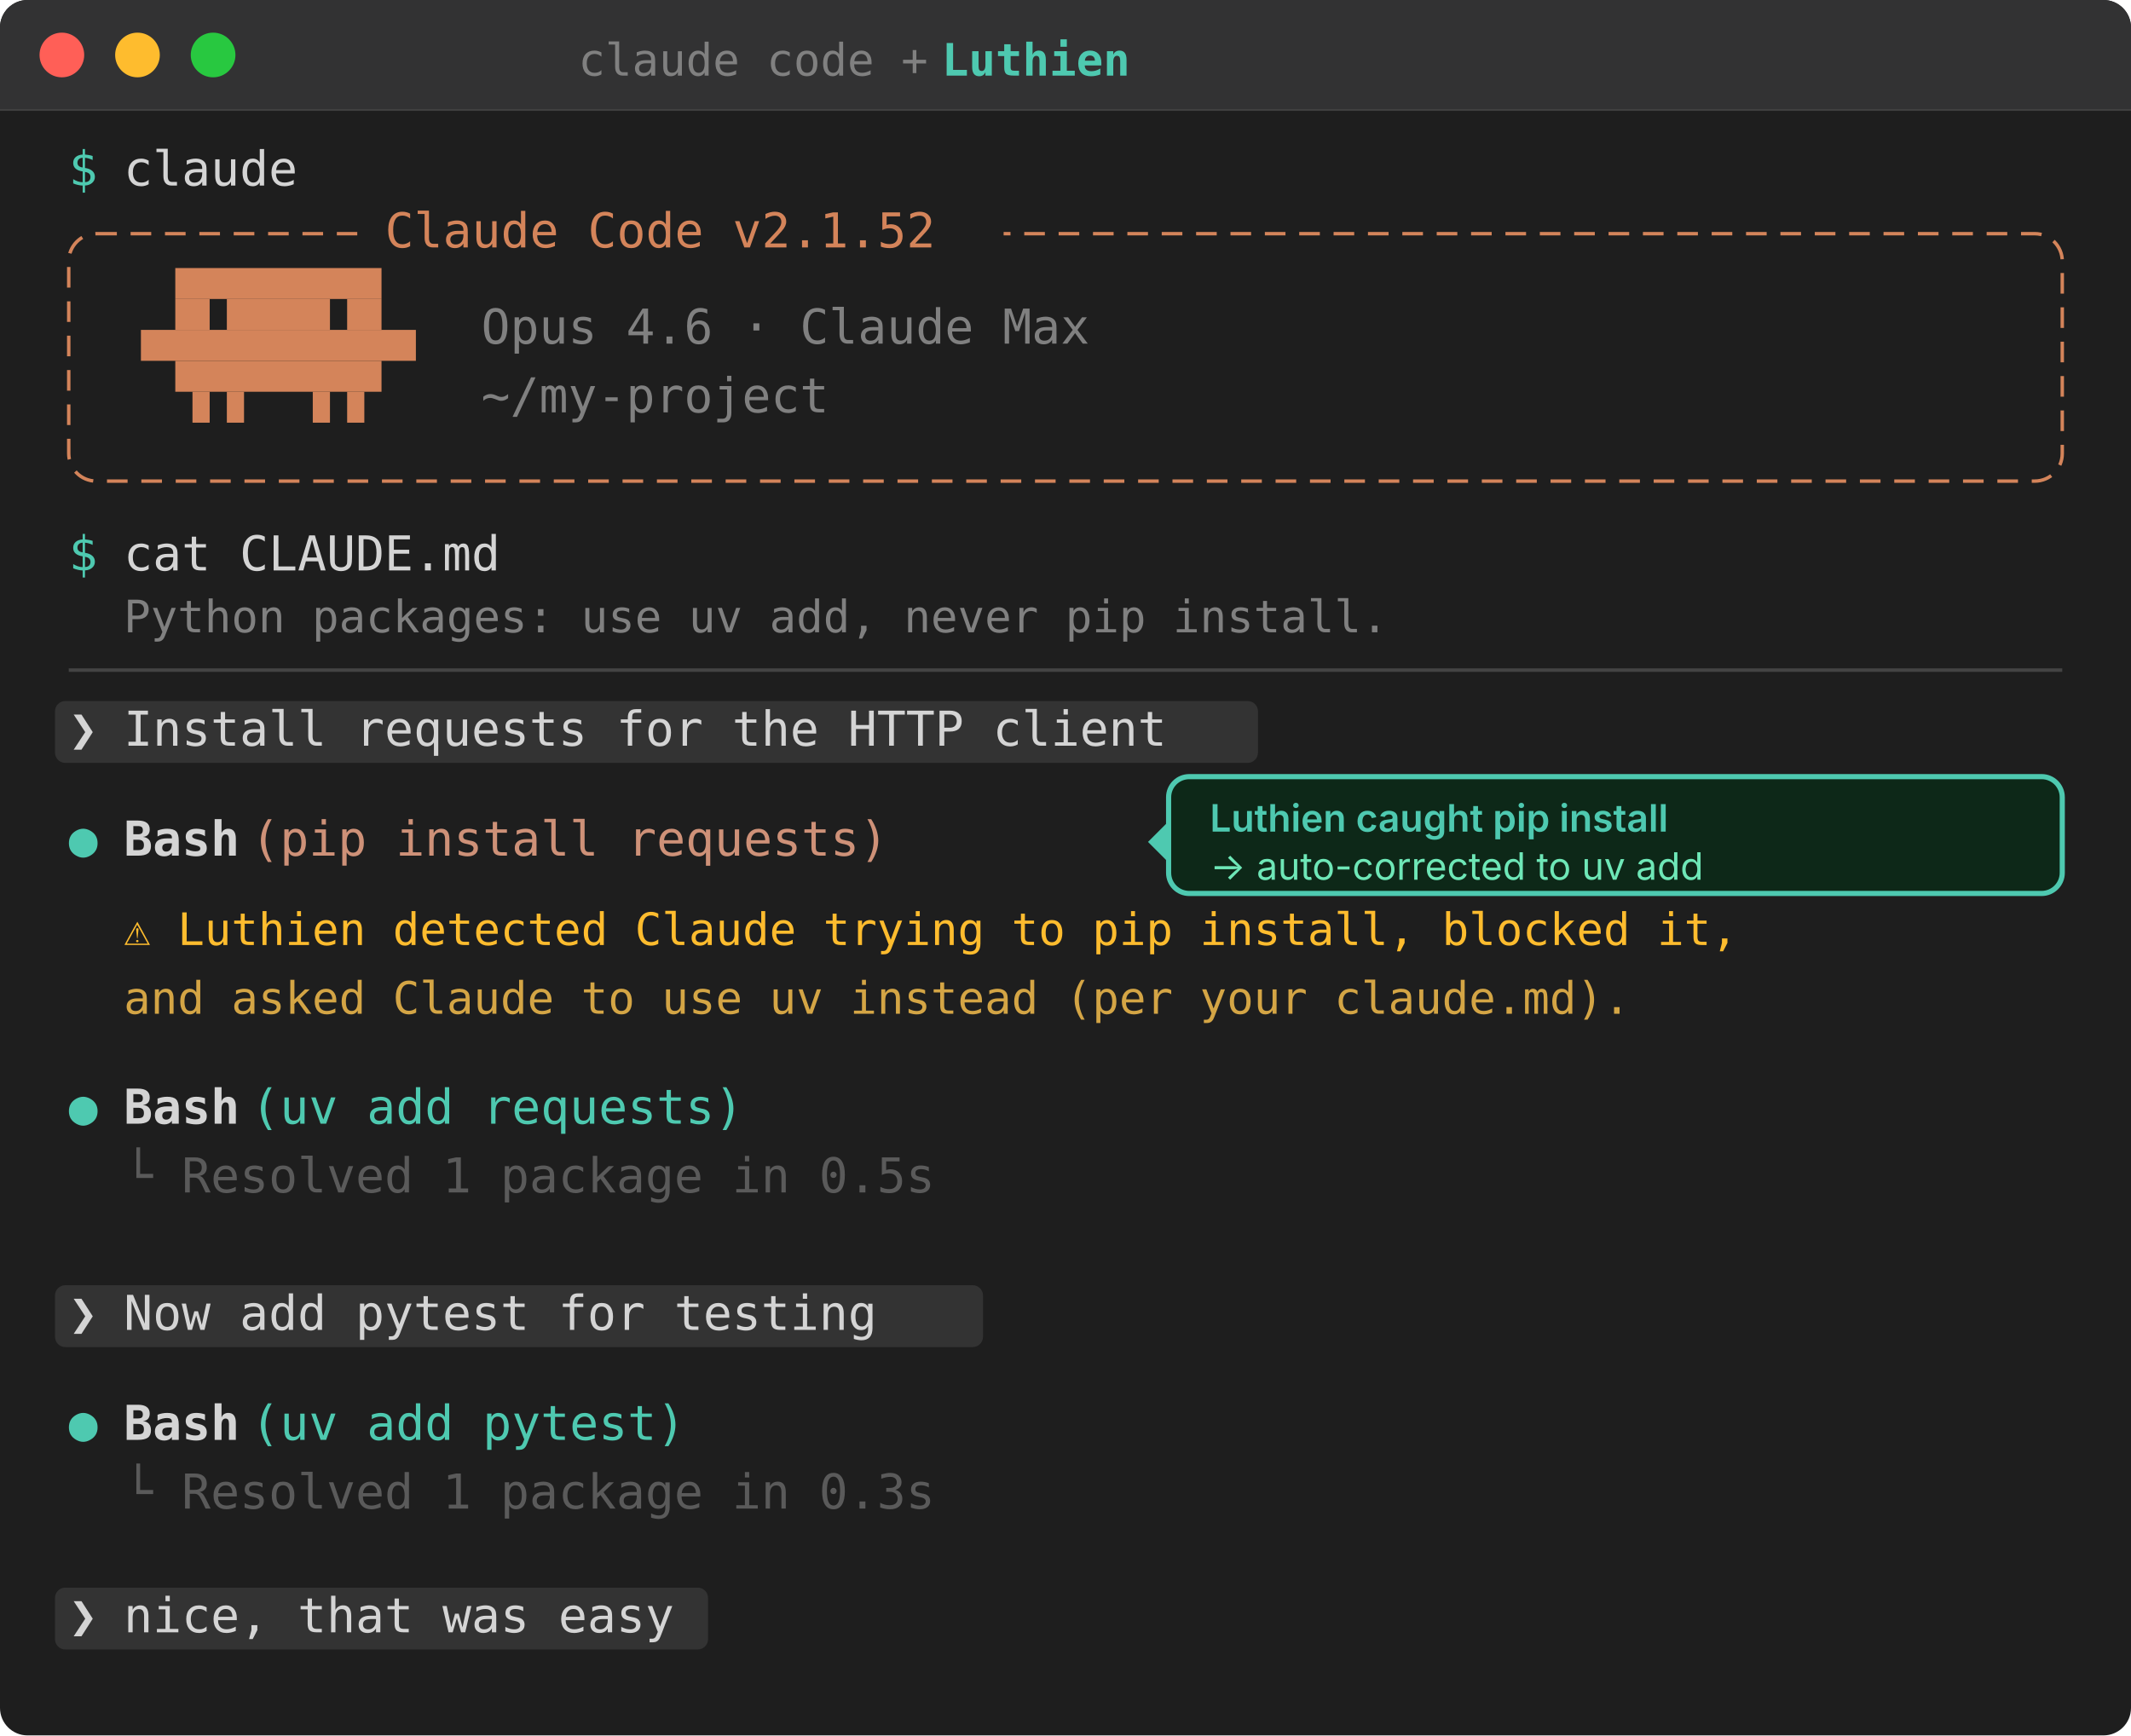
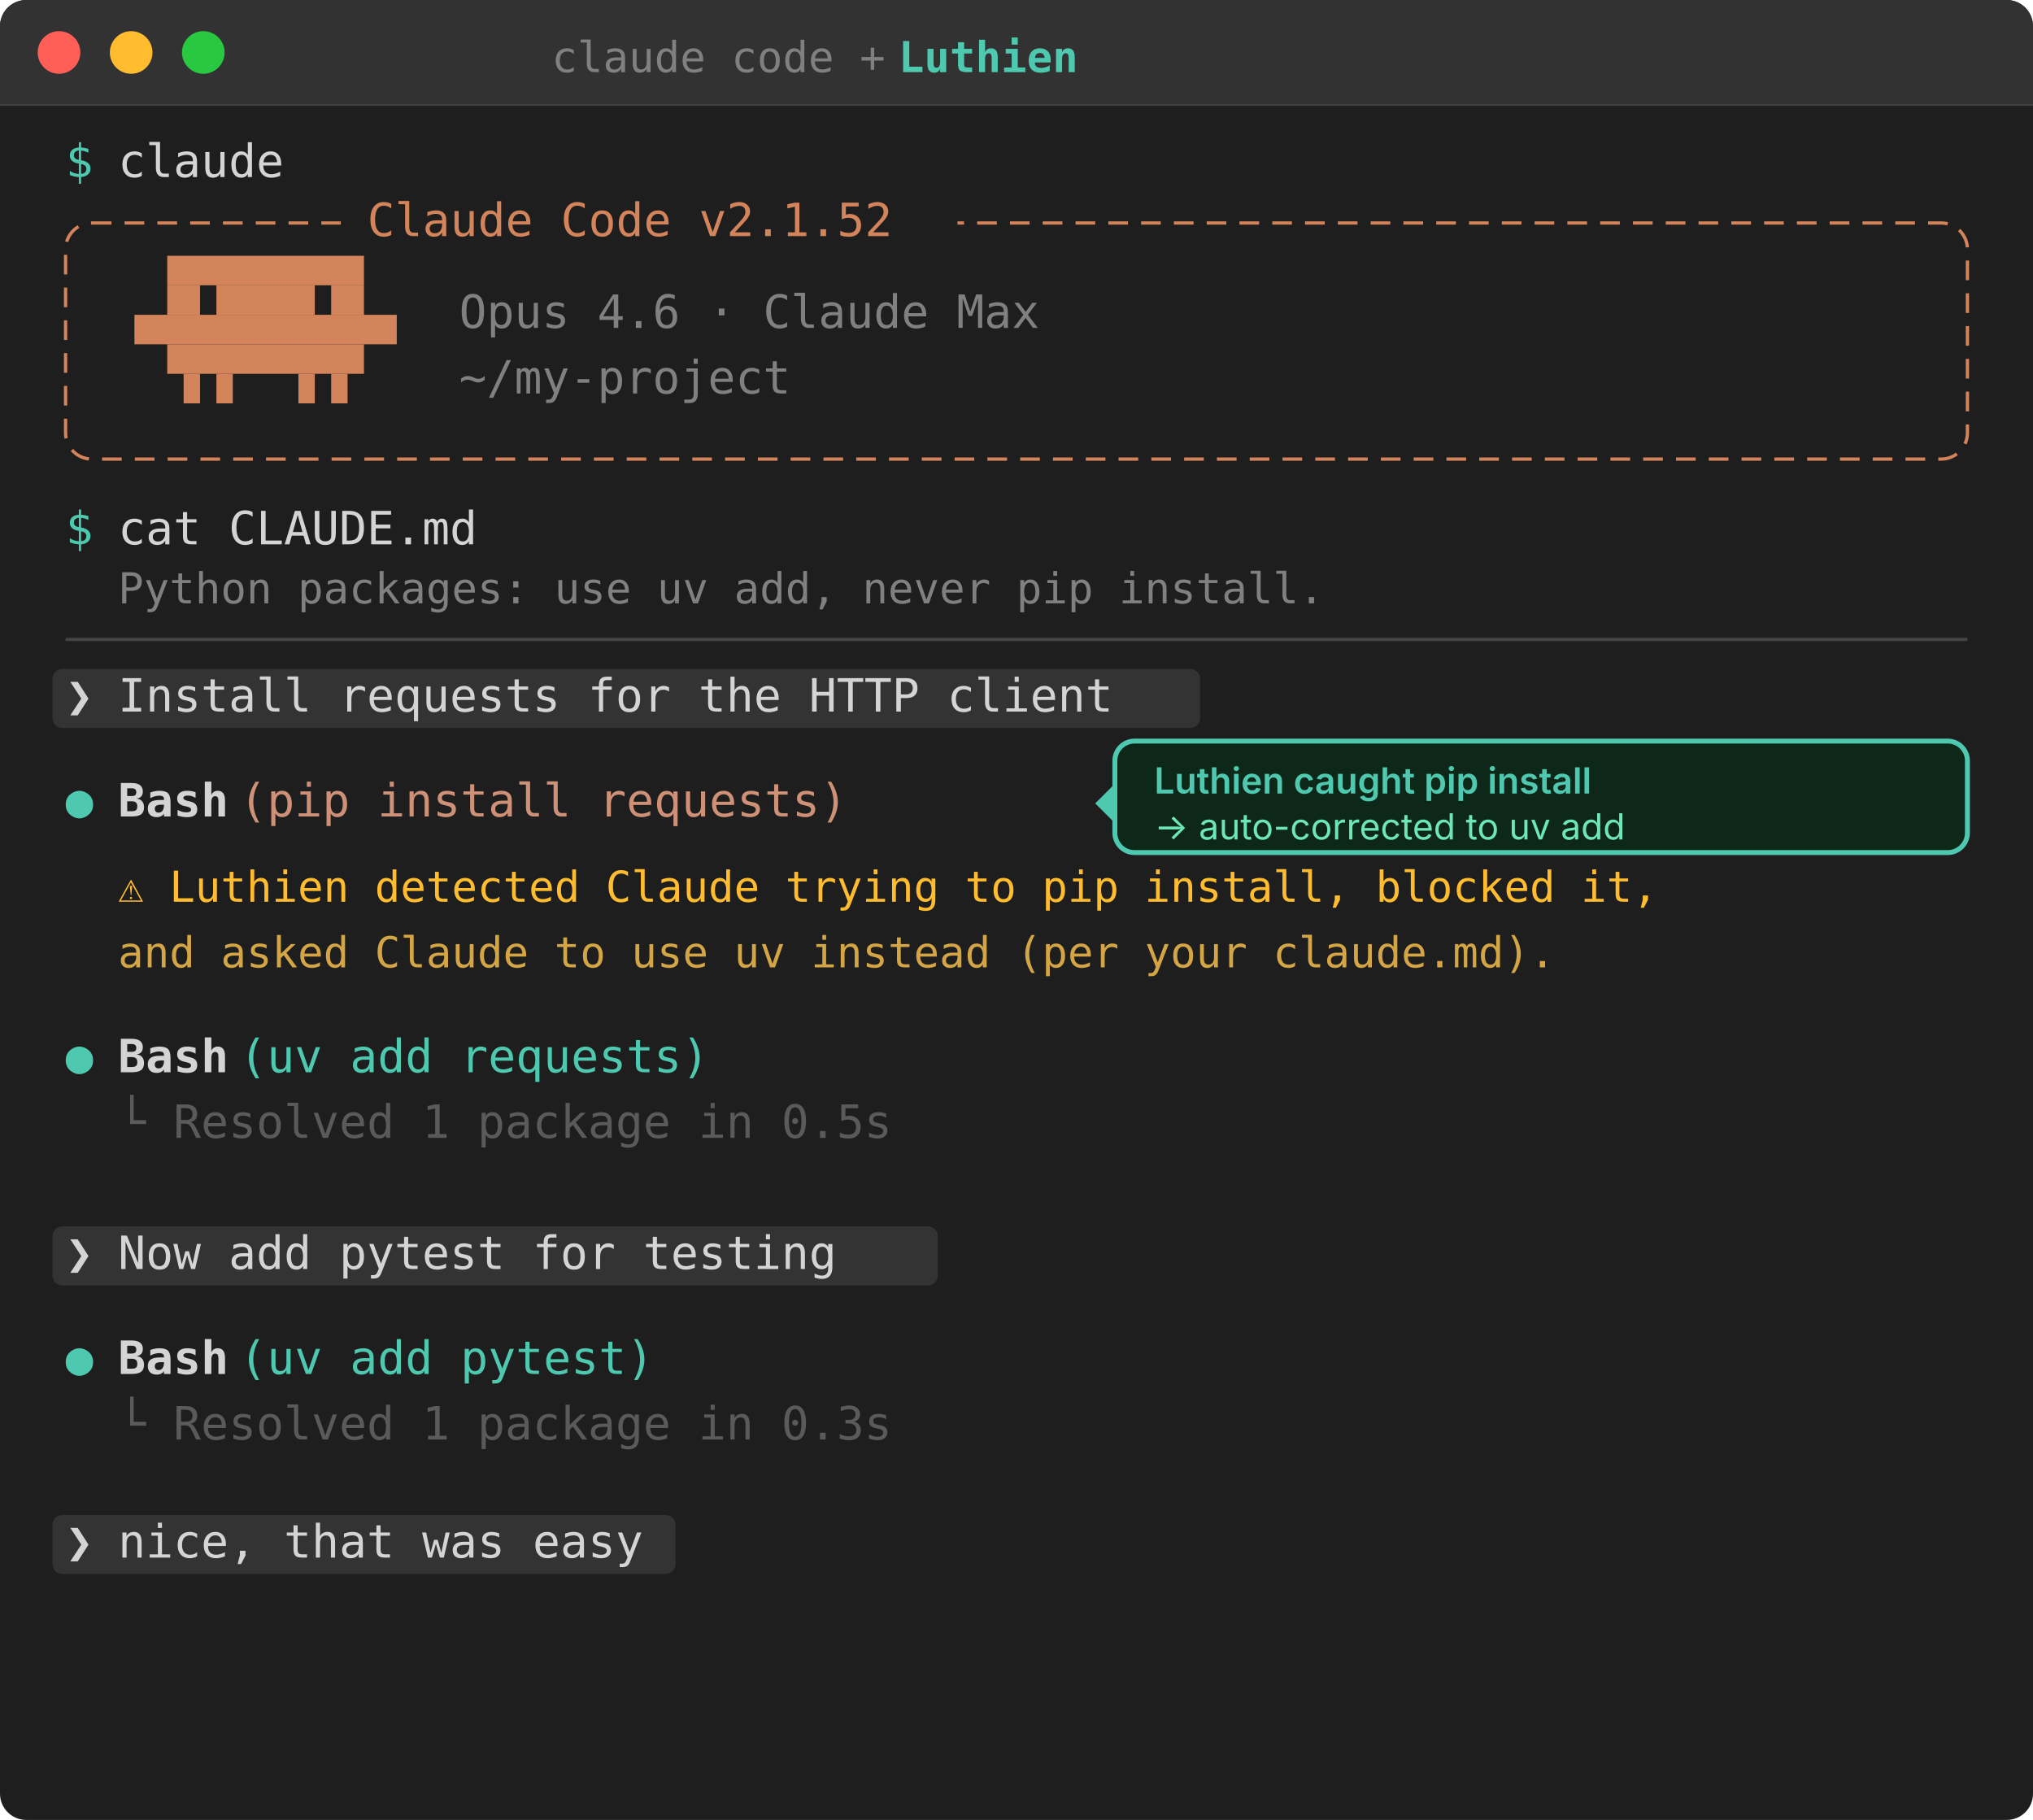
- <svg xmlns="http://www.w3.org/2000/svg" width="620" height="505" viewBox="0 0 620 505">
-   <rect width="620" height="505" rx="8" fill="#1e1e1e" />
+ <svg xmlns="http://www.w3.org/2000/svg" width="620" height="555" viewBox="0 0 620 555">
+   <rect width="620" height="555" rx="8" fill="#1e1e1e" />
  <rect width="620" height="32" rx="8" fill="#323233" />
  <rect y="24" width="620" height="8" fill="#323233" />
  <line x1="0" y1="32" x2="620" y2="32" stroke="#404040" stroke-width="0.5" />
  <circle cx="18" cy="16" r="6.5" fill="#ff5f57" />
  <circle cx="40" cy="16" r="6.5" fill="#febc2e" />
  <circle cx="62" cy="16" r="6.5" fill="#28c840" />
  <text x="270" y="22" text-anchor="end" fill="#808080" font-family="'SF Mono',Menlo,Consolas,monospace" font-size="13">claude code +</text>
  <text x="274" y="22" fill="#4ec9b0" font-family="'SF Mono',Menlo,Consolas,monospace" font-size="13" font-weight="bold">Luthien</text>
  <text x="20" y="54" fill="#4ec9b0" font-family="'SF Mono',Menlo,Consolas,monospace" font-size="14">$</text>
  <text x="36" y="54" fill="#d4d4d4" font-family="'SF Mono',Menlo,Consolas,monospace" font-size="14">claude</text>
  <rect x="20" y="68" width="580" height="72" rx="8" fill="none" stroke="#d4845a" stroke-width="1" stroke-dasharray="6,4" />
  <rect x="104" y="62" width="188" height="13" fill="#1e1e1e" />
  <text x="112" y="72" fill="#d4845a" font-family="'SF Mono',Menlo,Consolas,monospace" font-size="14">Claude Code v2.1.52</text>
  <g fill="#d4845a" transform="translate(36, 78)">
    <rect x="15" y="0" width="60" height="9" />
    <rect x="15" y="9" width="10" height="9" />
    <rect x="30" y="9" width="30" height="9" />
    <rect x="65" y="9" width="10" height="9" />
    <rect x="5" y="18" width="80" height="9" />
    <rect x="15" y="27" width="60" height="9" />
    <rect x="20" y="36" width="5" height="9" />
    <rect x="30" y="36" width="5" height="9" />
    <rect x="55" y="36" width="5" height="9" />
    <rect x="65" y="36" width="5" height="9" />
  </g>
  <text x="140" y="100" fill="#808080" font-family="'SF Mono',Menlo,Consolas,monospace" font-size="14">Opus 4.6 · Claude Max</text>
  <text x="140" y="120" fill="#808080" font-family="'SF Mono',Menlo,Consolas,monospace" font-size="14">~/my-project</text>
  <text x="20" y="166" fill="#4ec9b0" font-family="'SF Mono',Menlo,Consolas,monospace" font-size="14">$</text>
  <text x="36" y="166" fill="#d4d4d4" font-family="'SF Mono',Menlo,Consolas,monospace" font-size="14">cat CLAUDE.md</text>
  <text x="36" y="184" fill="#808080" font-family="'SF Mono',Menlo,Consolas,monospace" font-size="13">Python packages: use uv add, never pip install.</text>
  <line x1="20" y1="195" x2="600" y2="195" stroke="#444444" stroke-width="1" />
  <rect x="16" y="204" width="350" height="18" rx="3" fill="#333333" />
  <text x="20" y="217" fill="#d4d4d4" font-family="'SF Mono',Menlo,Consolas,monospace" font-size="14">❯</text>
  <text x="36" y="217" fill="#d4d4d4" font-family="'SF Mono',Menlo,Consolas,monospace" font-size="14">Install requests for the HTTP client</text>
  <text x="20" y="249" fill="#4ec9b0" font-family="'SF Mono',Menlo,Consolas,monospace" font-size="14">●</text>
  <text x="36" y="249" fill="#d4d4d4" font-family="'SF Mono',Menlo,Consolas,monospace" font-size="14" font-weight="bold">Bash</text>
  <text x="73" y="249" fill="#ce9178" font-family="'SF Mono',Menlo,Consolas,monospace" font-size="14">(pip install requests)</text>
  <polygon points="334,245 340,239 340,251" fill="#4ec9b0" />
  <rect x="340" y="226" width="260" height="34" rx="6" fill="#0d2818" stroke="#4ec9b0" stroke-width="1.5" />
  <text x="352" y="242" fill="#4ec9b0" font-family="system-ui,-apple-system,sans-serif" font-size="11" font-weight="600">Luthien caught pip install</text>
  <text x="352" y="256" fill="#6ee7b7" font-family="system-ui,-apple-system,sans-serif" font-size="11">→ auto-corrected to uv add</text>
  <text x="36" y="275" fill="#febc2e" font-family="'SF Mono',Menlo,Consolas,monospace" font-size="13">⚠ Luthien detected Claude trying to pip install, blocked it,</text>
  <text x="36" y="295" fill="#d4a545" font-family="'SF Mono',Menlo,Consolas,monospace" font-size="13">  and asked Claude to use uv instead (per your claude.md).</text>
  <text x="20" y="327" fill="#4ec9b0" font-family="'SF Mono',Menlo,Consolas,monospace" font-size="14">●</text>
  <text x="36" y="327" fill="#d4d4d4" font-family="'SF Mono',Menlo,Consolas,monospace" font-size="14" font-weight="bold">Bash</text>
  <text x="73" y="327" fill="#4ec9b0" font-family="'SF Mono',Menlo,Consolas,monospace" font-size="14">(uv add requests)</text>
  <text x="36" y="347" fill="#5a5a5a" font-family="'SF Mono',Menlo,Consolas,monospace" font-size="14">└ Resolved 1 package in 0.5s</text>
  <rect x="16" y="374" width="270" height="18" rx="3" fill="#333333" />
  <text x="20" y="387" fill="#d4d4d4" font-family="'SF Mono',Menlo,Consolas,monospace" font-size="14">❯</text>
  <text x="36" y="387" fill="#d4d4d4" font-family="'SF Mono',Menlo,Consolas,monospace" font-size="14">Now add pytest for testing</text>
  <text x="20" y="419" fill="#4ec9b0" font-family="'SF Mono',Menlo,Consolas,monospace" font-size="14">●</text>
  <text x="36" y="419" fill="#d4d4d4" font-family="'SF Mono',Menlo,Consolas,monospace" font-size="14" font-weight="bold">Bash</text>
  <text x="73" y="419" fill="#4ec9b0" font-family="'SF Mono',Menlo,Consolas,monospace" font-size="14">(uv add pytest)</text>
  <text x="36" y="439" fill="#5a5a5a" font-family="'SF Mono',Menlo,Consolas,monospace" font-size="14">└ Resolved 1 package in 0.3s</text>
  <rect x="16" y="462" width="190" height="18" rx="3" fill="#333333" />
  <text x="20" y="475" fill="#d4d4d4" font-family="'SF Mono',Menlo,Consolas,monospace" font-size="14">❯</text>
  <text x="36" y="475" fill="#d4d4d4" font-family="'SF Mono',Menlo,Consolas,monospace" font-size="14">nice, that was easy</text>
</svg>
